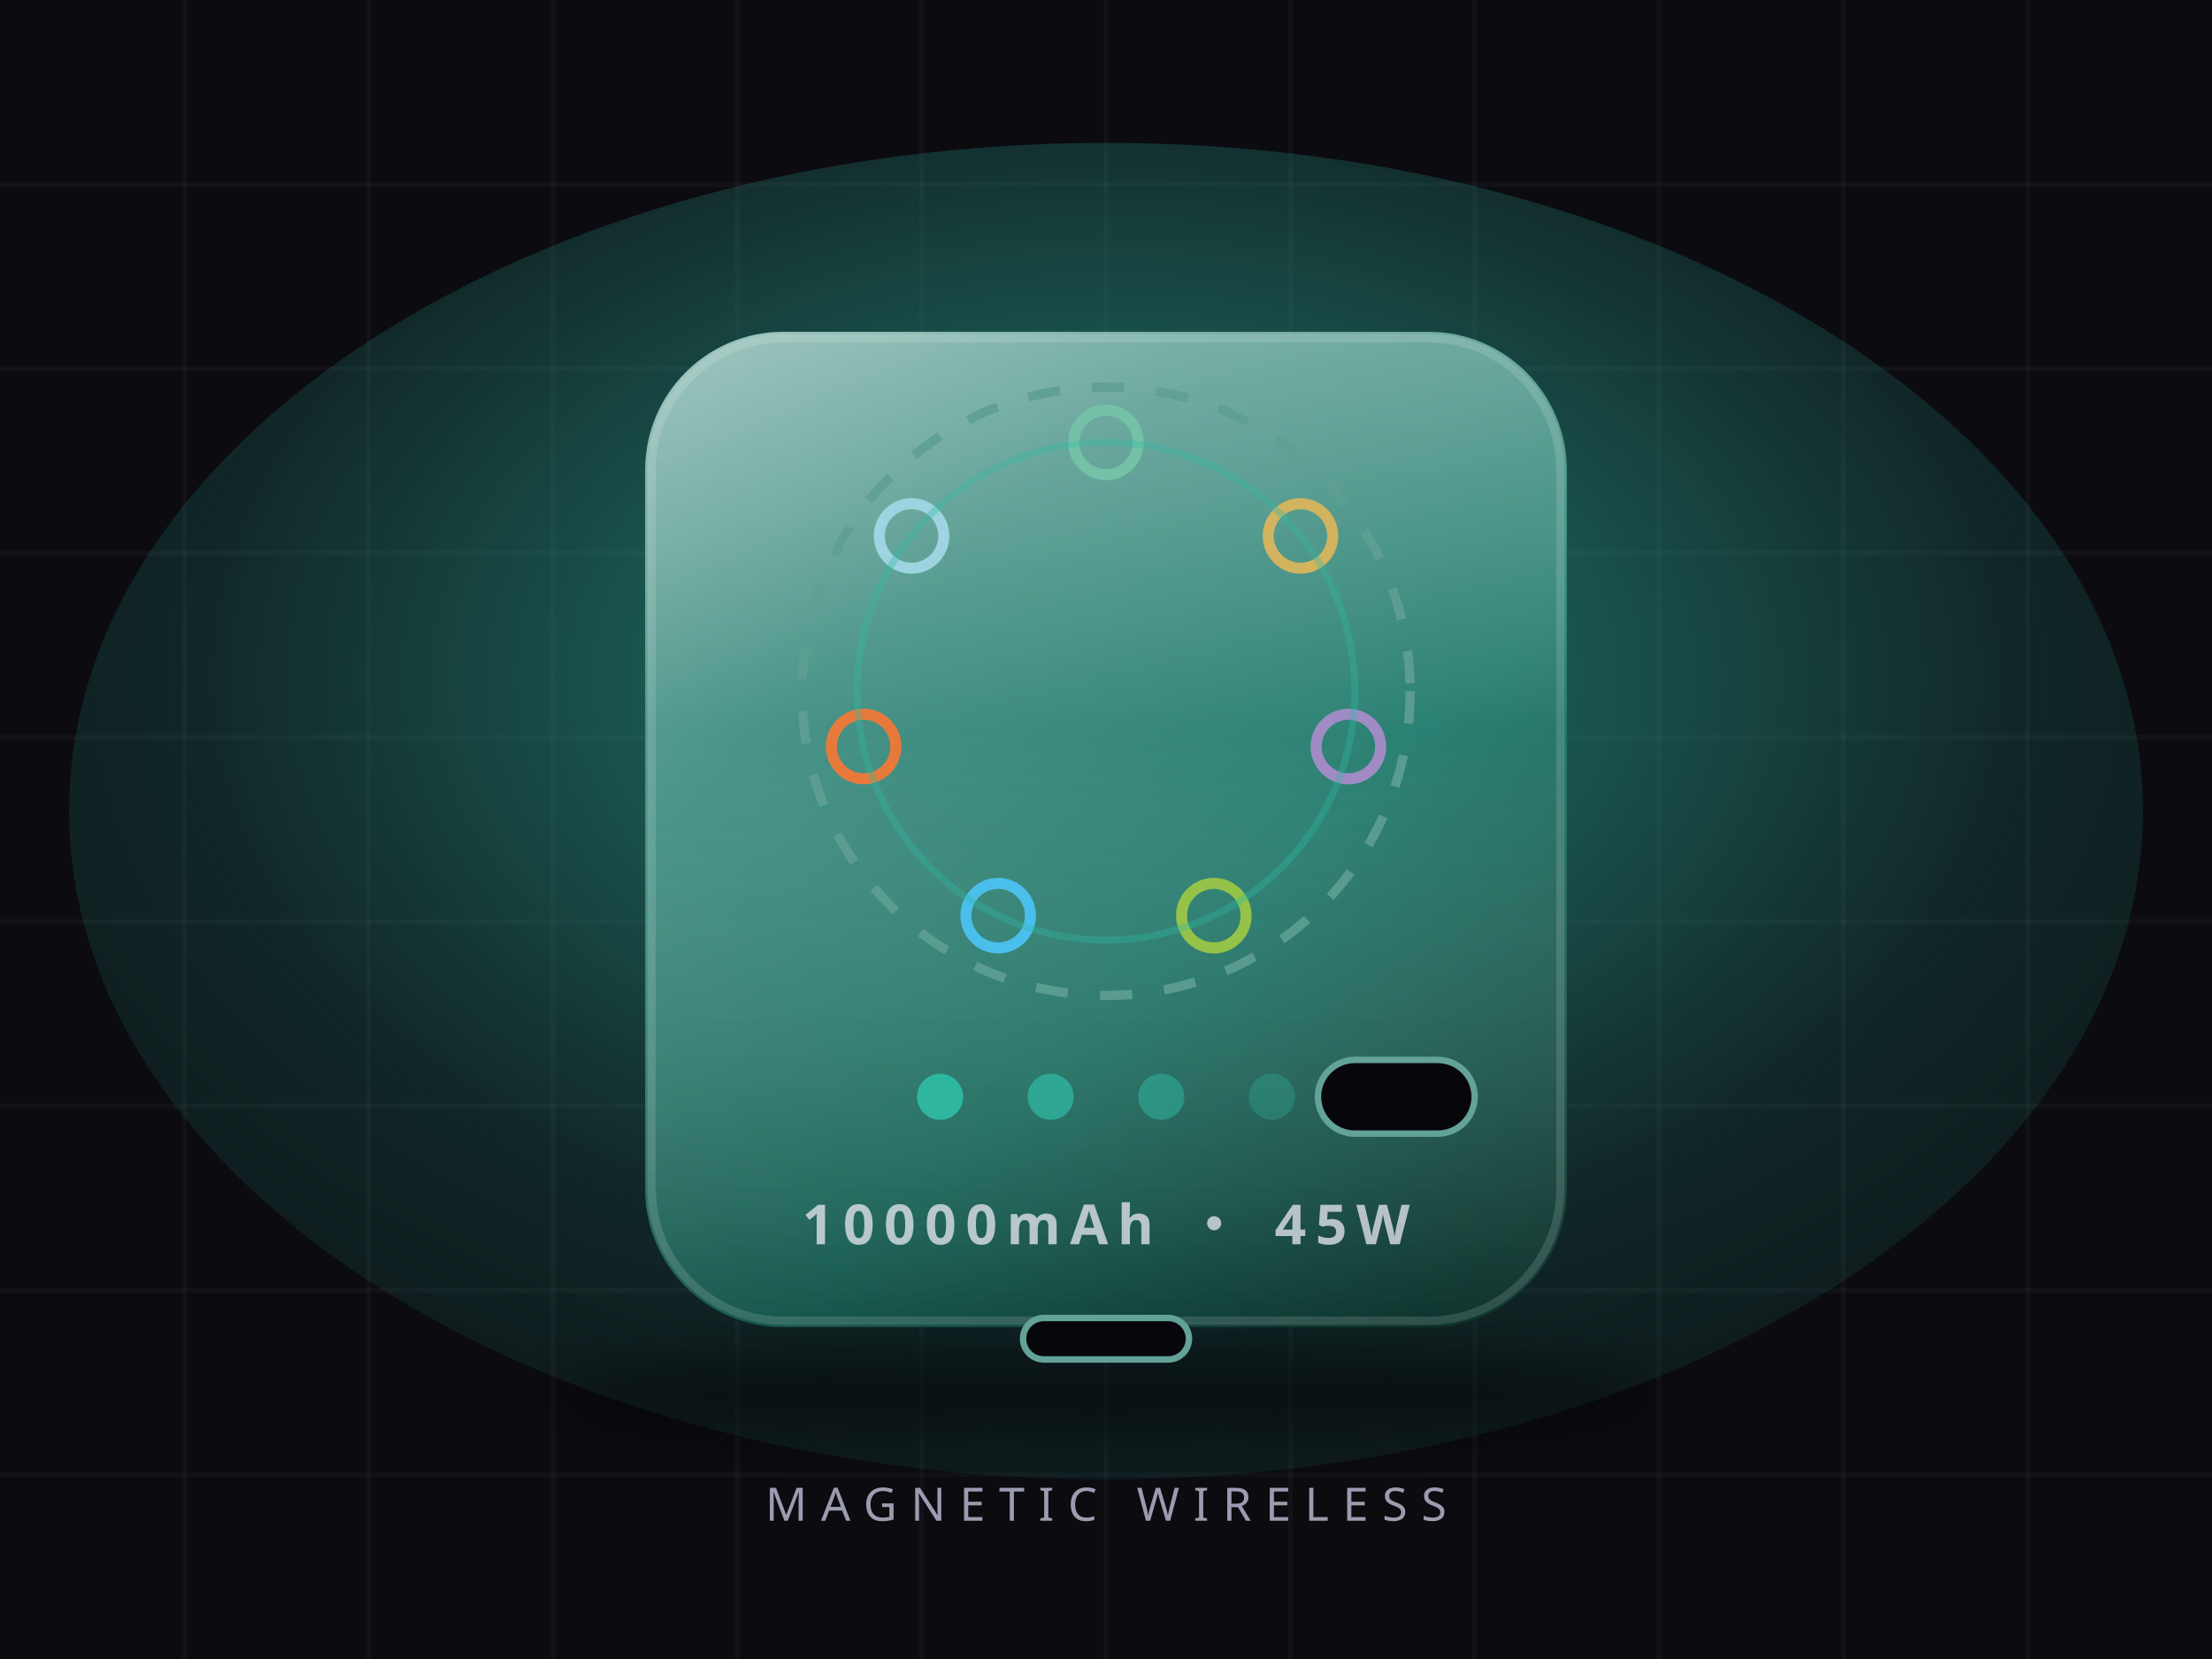
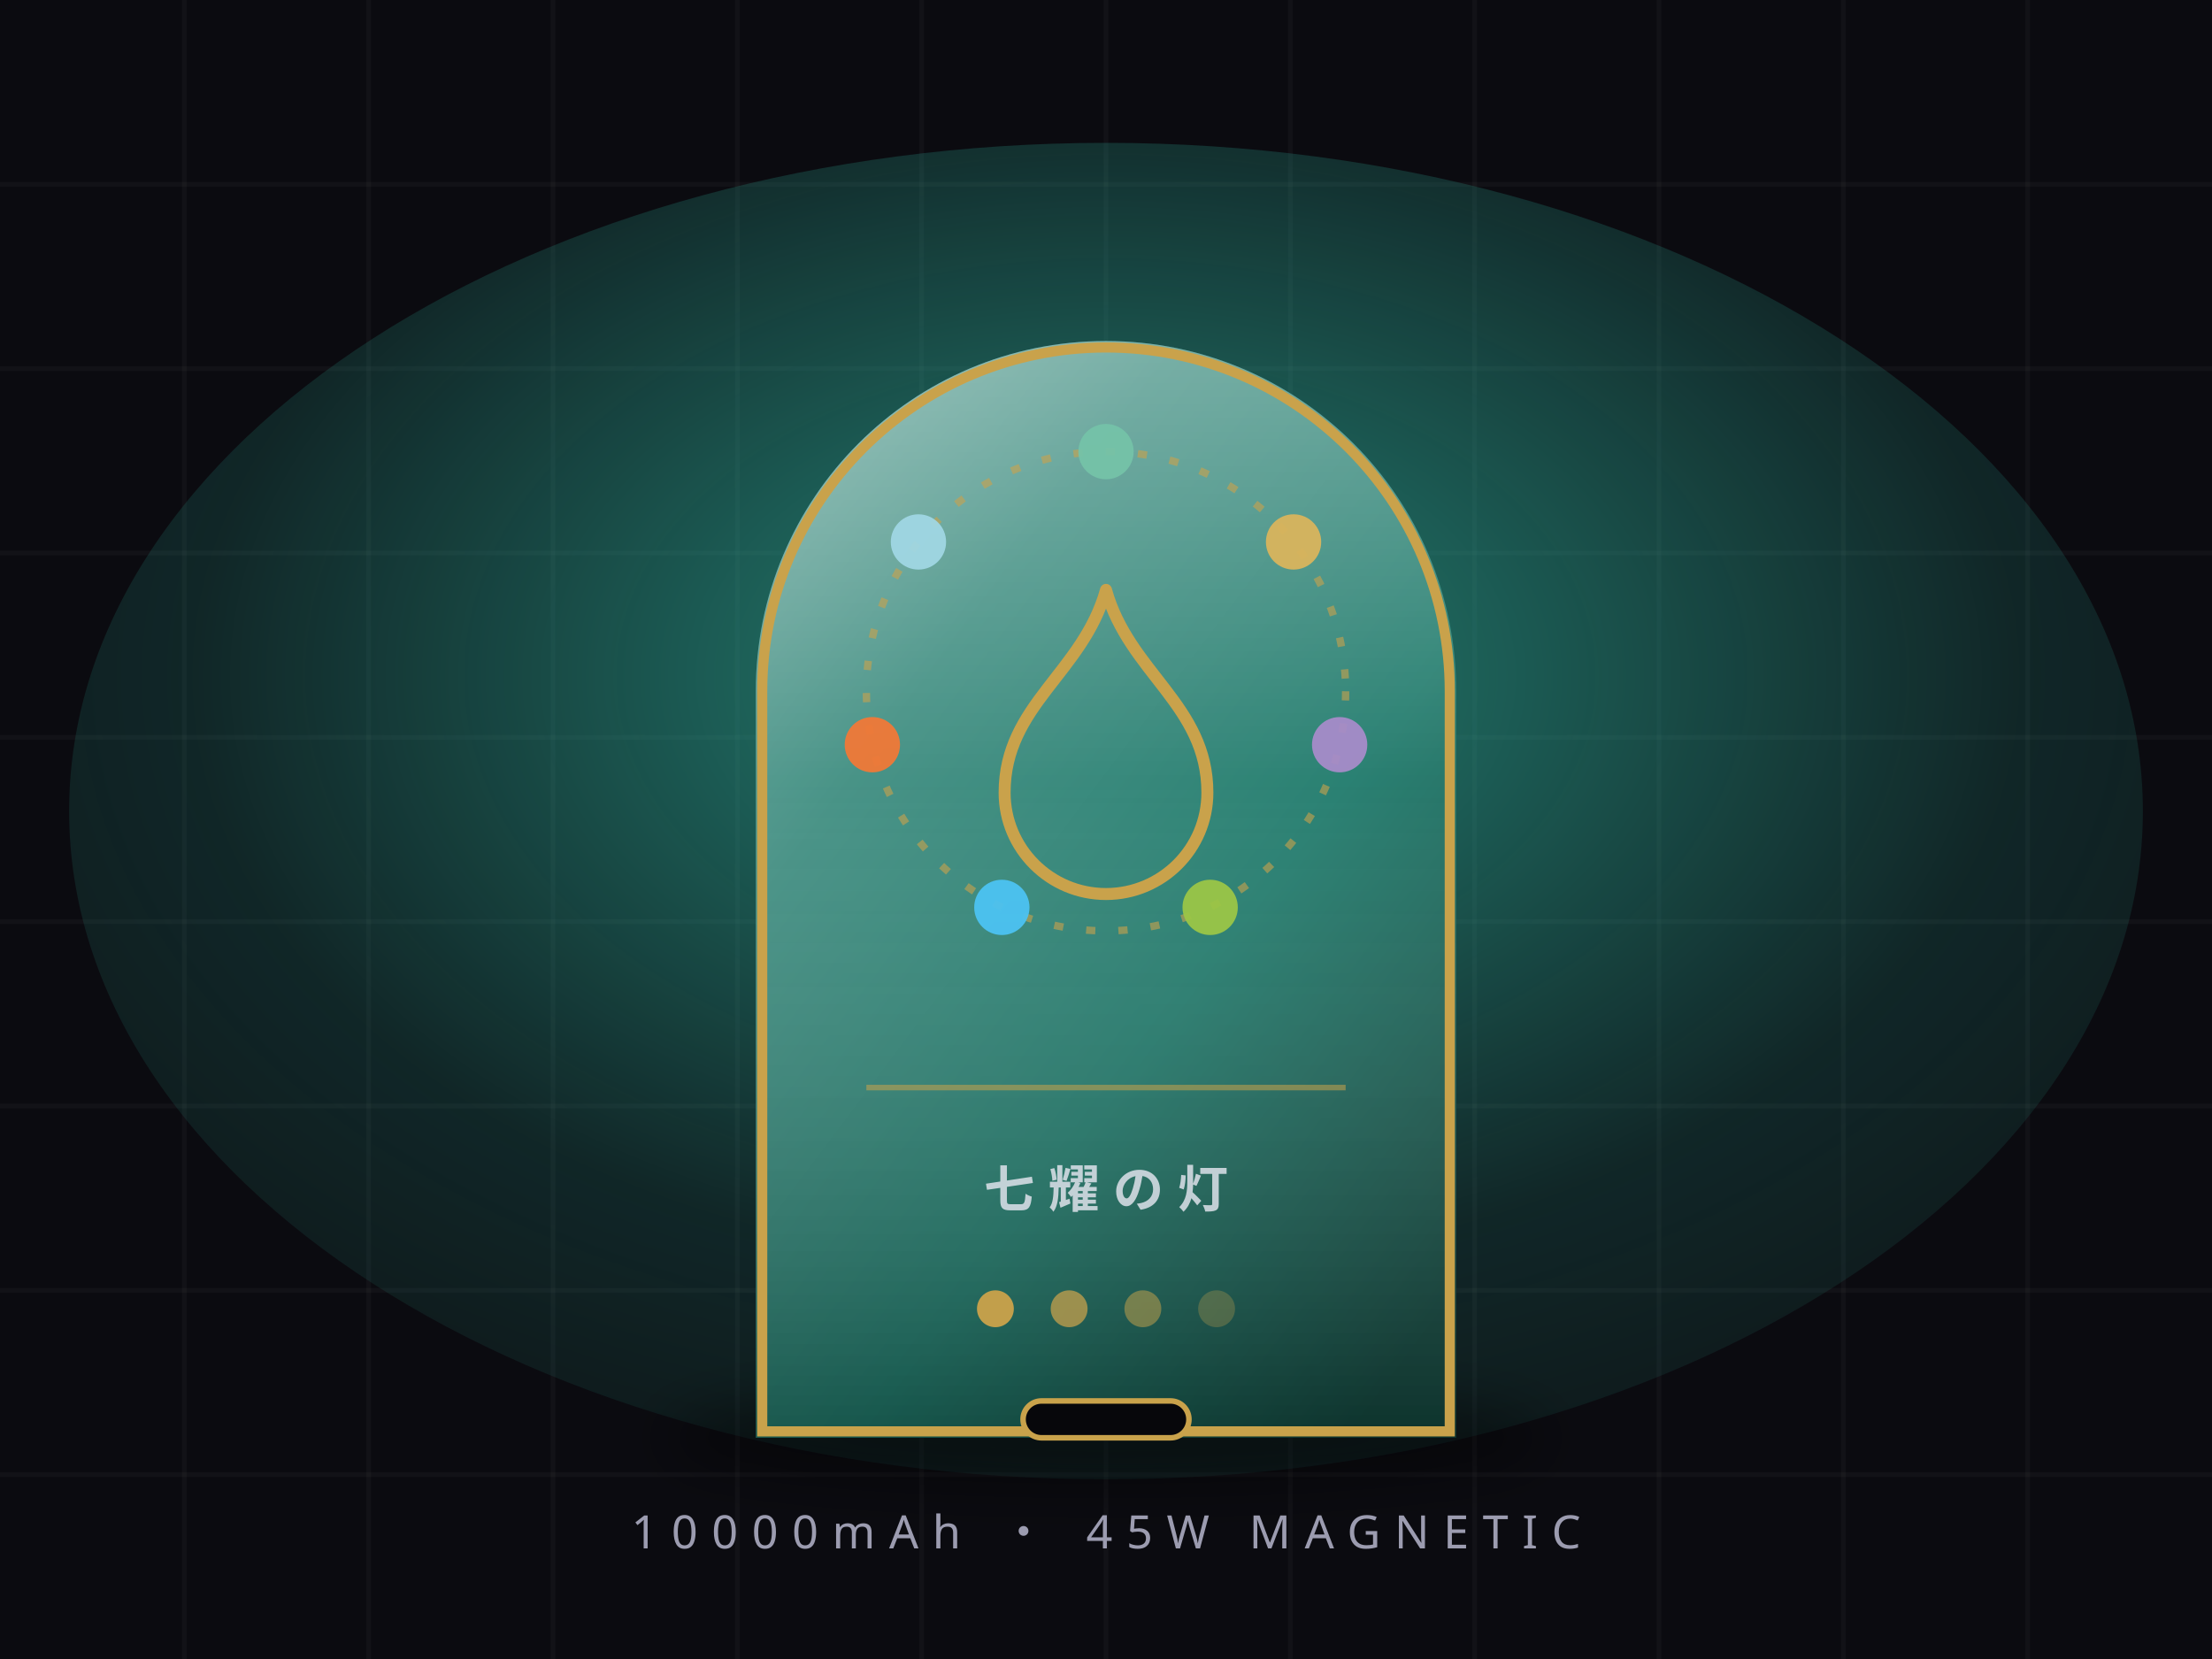
<svg xmlns="http://www.w3.org/2000/svg" viewBox="0 0 480 360" role="img" aria-label="">
  <defs>
    <radialGradient id="agpowerbank2fb9a31f7a6bgenshin" cx="0.5" cy="0.4" r="0.8">
      <stop offset="0" stop-color="#2fb9a3" stop-opacity="0.7" />
      <stop offset="0.55" stop-color="#2fb9a3" stop-opacity="0.16" />
      <stop offset="1" stop-color="#2fb9a3" stop-opacity="0" />
    </radialGradient>
    <linearGradient id="alpowerbank2fb9a31f7a6bgenshin" x1="0" y1="0" x2="1" y2="0">
      <stop offset="0" stop-color="#2fb9a3" stop-opacity="0" />
      <stop offset="0.5" stop-color="#2fb9a3" />
      <stop offset="1" stop-color="#2fb9a3" stop-opacity="0" />
    </linearGradient>
    <linearGradient id="mbpowerbank2fb9a31f7a6bgenshin" x1="0" y1="0" x2="0.85" y2="1">
      <stop offset="0" stop-color="#79afa6" />
      <stop offset="0.3" stop-color="#3e8d80" />
      <stop offset="0.65" stop-color="#1f7a6b" />
      <stop offset="1" stop-color="#134940" />
    </linearGradient>
    <linearGradient id="mtpowerbank2fb9a31f7a6bgenshin" x1="0" y1="0" x2="0" y2="1">
      <stop offset="0" stop-color="#ffffff" stop-opacity="0.3" />
      <stop offset="0.4" stop-color="#ffffff" stop-opacity="0.05" />
      <stop offset="1" stop-color="#000000" stop-opacity="0.3" />
    </linearGradient>
    <radialGradient id="glpowerbank2fb9a31f7a6bgenshin" cx="0.38" cy="0.32" r="0.95">
      <stop offset="0" stop-color="#39414f" />
      <stop offset="0.4" stop-color="#12151d" />
      <stop offset="1" stop-color="#04040a" />
    </radialGradient>
    <filter id="fzpowerbank2fb9a31f7a6bgenshin" x="-60%" y="-60%" width="220%" height="220%">
      <feGaussianBlur stdDeviation="6" />
    </filter>
  </defs>
  <rect width="480" height="360" fill="#0b0b10" />
  <path d="M40 0 V360" stroke="#ffffff" stroke-opacity="0.03" />
  <path d="M80 0 V360" stroke="#ffffff" stroke-opacity="0.03" />
  <path d="M120 0 V360" stroke="#ffffff" stroke-opacity="0.03" />
  <path d="M160 0 V360" stroke="#ffffff" stroke-opacity="0.03" />
  <path d="M200 0 V360" stroke="#ffffff" stroke-opacity="0.03" />
  <path d="M240 0 V360" stroke="#ffffff" stroke-opacity="0.03" />
  <path d="M280 0 V360" stroke="#ffffff" stroke-opacity="0.03" />
  <path d="M320 0 V360" stroke="#ffffff" stroke-opacity="0.03" />
  <path d="M360 0 V360" stroke="#ffffff" stroke-opacity="0.03" />
  <path d="M400 0 V360" stroke="#ffffff" stroke-opacity="0.03" />
  <path d="M440 0 V360" stroke="#ffffff" stroke-opacity="0.03" />
  <path d="M0 40 H480" stroke="#ffffff" stroke-opacity="0.03" />
  <path d="M0 80 H480" stroke="#ffffff" stroke-opacity="0.03" />
  <path d="M0 120 H480" stroke="#ffffff" stroke-opacity="0.03" />
  <path d="M0 160 H480" stroke="#ffffff" stroke-opacity="0.03" />
  <path d="M0 200 H480" stroke="#ffffff" stroke-opacity="0.03" />
  <path d="M0 240 H480" stroke="#ffffff" stroke-opacity="0.03" />
  <path d="M0 280 H480" stroke="#ffffff" stroke-opacity="0.03" />
  <path d="M0 320 H480" stroke="#ffffff" stroke-opacity="0.03" />
  <ellipse cx="240" cy="176" rx="225" ry="145" fill="url(#agpowerbank2fb9a31f7a6bgenshin)" />
-   <ellipse cx="240" cy="302" rx="120" ry="10" fill="#000" opacity="0.45" filter="url(#fzpowerbank2fb9a31f7a6bgenshin)" />
-   <rect x="140" y="72" width="200" height="216" rx="30" fill="url(#mbpowerbank2fb9a31f7a6bgenshin)" />
-   <rect x="140" y="72" width="200" height="216" rx="30" fill="url(#mtpowerbank2fb9a31f7a6bgenshin)" />
-   <rect x="141.4" y="73.4" width="197.2" height="213.2" rx="28.6" fill="none" stroke="#ffffff" stroke-opacity="0.14" stroke-width="1.8" />
-   <circle cx="240" cy="150" r="66" fill="none" stroke="#5e9f94" stroke-width="2" stroke-dasharray="7 7" opacity="0.9" />
-   <circle cx="240.0" cy="96.0" r="7" fill="none" stroke="#74c2a8" stroke-width="2.4" opacity="0.95" />
-   <circle cx="282.2" cy="116.3" r="7" fill="none" stroke="#d8b45c" stroke-width="2.4" opacity="0.95" />
-   <circle cx="292.6" cy="162.0" r="7" fill="none" stroke="#a68cc8" stroke-width="2.4" opacity="0.95" />
-   <circle cx="263.4" cy="198.7" r="7" fill="none" stroke="#9ac546" stroke-width="2.4" opacity="0.95" />
-   <circle cx="216.6" cy="198.7" r="7" fill="none" stroke="#4cc2f1" stroke-width="2.4" opacity="0.95" />
-   <circle cx="187.4" cy="162.0" r="7" fill="none" stroke="#ef7938" stroke-width="2.4" opacity="0.95" />
-   <circle cx="197.8" cy="116.3" r="7" fill="none" stroke="#9fd6e3" stroke-width="2.4" opacity="0.95" />
-   <circle cx="240" cy="150" r="54" fill="none" stroke="#2fb9a3" stroke-opacity="0.35" stroke-width="1.5" />
-   <circle cx="204" cy="238" r="5" fill="#2fb9a3" opacity="0.95" />
-   <circle cx="228" cy="238" r="5" fill="#2fb9a3" opacity="0.73" />
-   <circle cx="252" cy="238" r="5" fill="#2fb9a3" opacity="0.51" />
-   <circle cx="276" cy="238" r="5" fill="#2fb9a3" opacity="0.29" />
-   <rect x="286" y="230" width="34" height="16" rx="8" fill="#07070b" stroke="#62a297" stroke-width="1.4" />
-   <rect x="222" y="286" width="36" height="9" rx="4.5" fill="#07070b" stroke="#62a297" stroke-width="1.4" />
-   <text x="240" y="270" font-family="sans-serif" font-size="12" font-weight="800" fill="#e9e9f2" opacity="0.75" text-anchor="middle" letter-spacing="2">10000mAh ・ 45W</text>
-   <text x="240" y="330" font-family="sans-serif" font-size="10" fill="#9c9cb0" text-anchor="middle" letter-spacing="3">MAGNETIC WIRELESS</text>
+   <ellipse cx="240" cy="312" rx="96" ry="10" fill="#000" opacity="0.45" filter="url(#fzpowerbank2fb9a31f7a6bgenshin)" />
+   <path d="M164 312 V150 a76 76 0 0 1 152 0 v162 z" fill="url(#mbpowerbank2fb9a31f7a6bgenshin)" />
+   <path d="M164 312 V150 a76 76 0 0 1 152 0 v162 z" fill="url(#mtpowerbank2fb9a31f7a6bgenshin)" />
+   <path d="M165.4 310.6 V150 a74.6 74.6 0 0 1 149.2 0 v160.6 z" fill="none" stroke="#c9a24b" stroke-width="2.2" />
+   <circle cx="240" cy="150" r="52" fill="none" stroke="#c9a24b" stroke-opacity="0.6" stroke-width="1.6" stroke-dasharray="2 5" />
+   <circle cx="240.0" cy="98.0" r="6" fill="#74c2a8" opacity="0.95" />
+   <circle cx="280.7" cy="117.6" r="6" fill="#d8b45c" opacity="0.95" />
+   <circle cx="290.7" cy="161.6" r="6" fill="#a68cc8" opacity="0.95" />
+   <circle cx="262.6" cy="196.9" r="6" fill="#9ac546" opacity="0.95" />
+   <circle cx="217.4" cy="196.9" r="6" fill="#4cc2f1" opacity="0.95" />
+   <circle cx="189.3" cy="161.6" r="6" fill="#ef7938" opacity="0.95" />
+   <circle cx="199.3" cy="117.6" r="6" fill="#9fd6e3" opacity="0.95" />
+   <path d="M240 128 c-5 18 -22 25 -22 44 a22 22 0 0 0 44 0 c0 -19 -17 -26 -22 -44z" fill="none" stroke="#c9a24b" stroke-width="2.6" stroke-linejoin="round" />
+   <path d="M188 236 H292" stroke="#c9a24b" stroke-opacity="0.55" stroke-width="1.2" />
+   <text x="240" y="262" font-family="'Shippori Mincho',serif" font-size="11" font-weight="800" fill="#e9e9f2" opacity="0.8" text-anchor="middle" letter-spacing="3">七耀の灯</text>
+   <circle cx="216" cy="284" r="4" fill="#c9a24b" opacity="0.95" />
+   <circle cx="232" cy="284" r="4" fill="#c9a24b" opacity="0.73" />
+   <circle cx="248" cy="284" r="4" fill="#c9a24b" opacity="0.51" />
+   <circle cx="264" cy="284" r="4" fill="#c9a24b" opacity="0.29" />
+   <rect x="222" y="304" width="36" height="8" rx="4" fill="#07070b" stroke="#c9a24b" stroke-width="1.2" />
+   <text x="240" y="336" font-family="sans-serif" font-size="10" fill="#9c9cb0" text-anchor="middle" letter-spacing="3">10000mAh ・ 45W MAGNETIC</text>
</svg>
